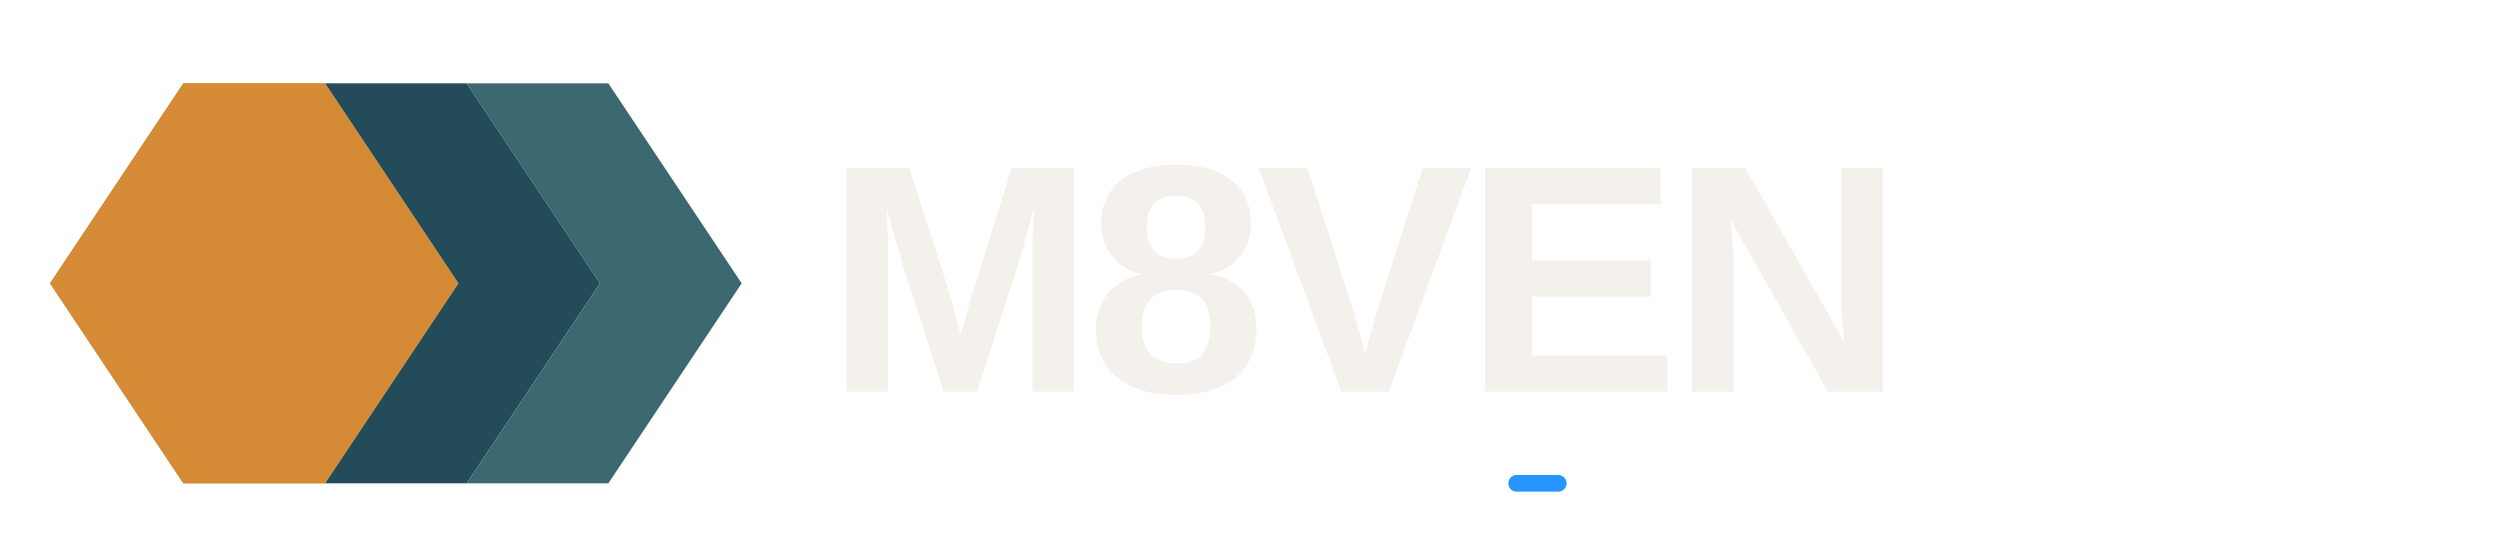
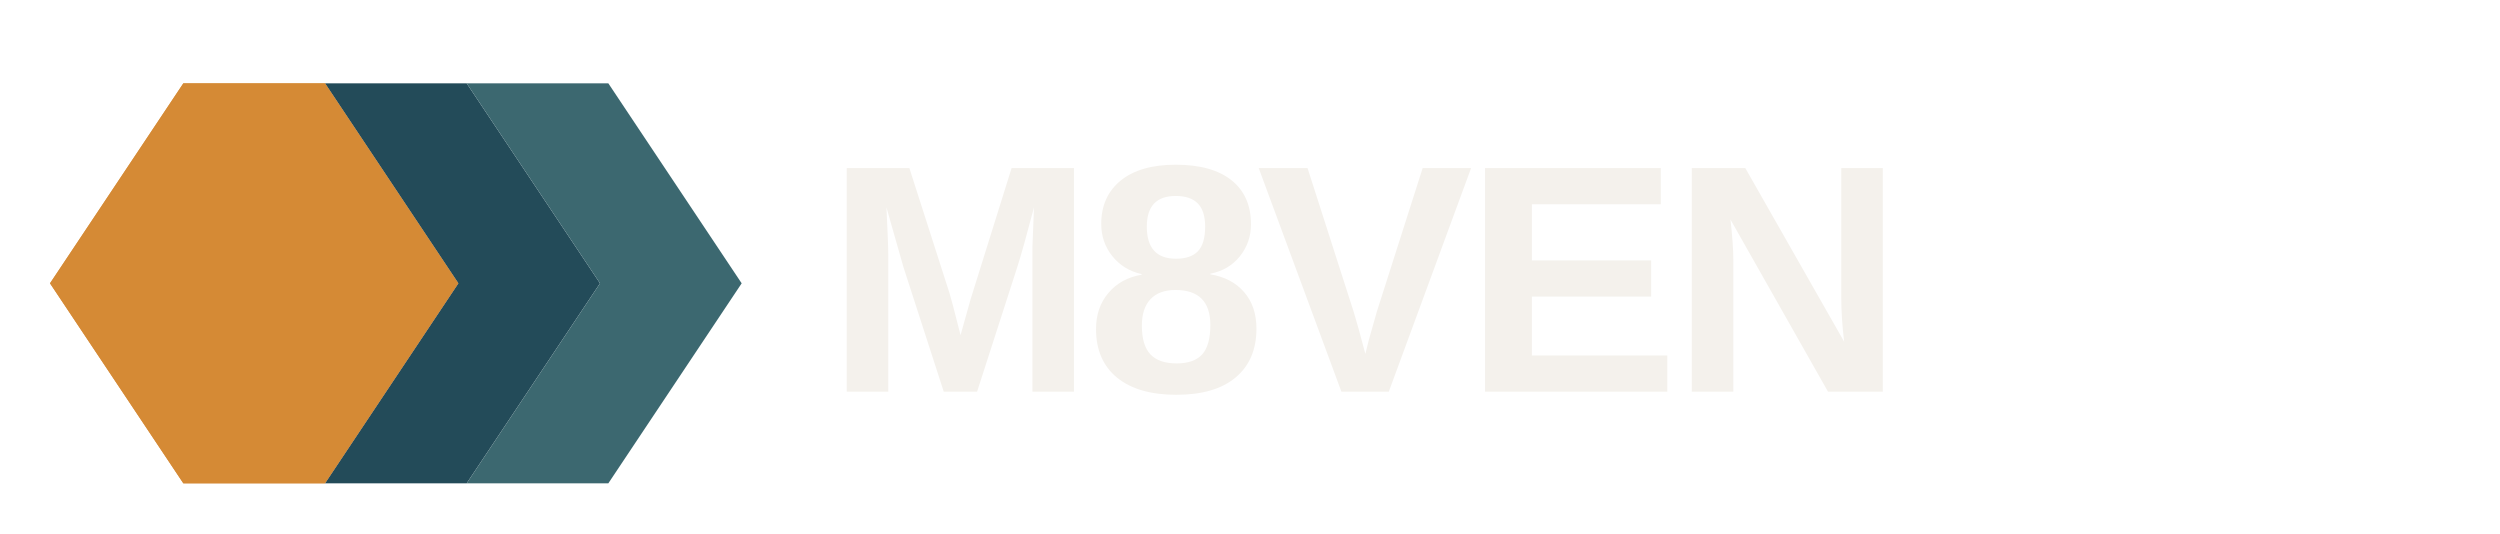
<svg xmlns="http://www.w3.org/2000/svg" width="300" height="64" viewBox="0 0 300 64" role="img" aria-labelledby="title">
  <g transform="translate(4 7)">
    <path d="M18 3 35 3 51 27 35 51 18 51 2 27Z" fill="#D58A35" />
    <path d="M35 3 52 3 68 27 52 51 35 51 51 27Z" fill="#234B59" />
    <path d="M52 3 69 3 85 27 69 51 52 51 68 27Z" fill="#3C6870" />
    <path d="M18 3 35 3 51 27 35 51 18 51 2 27Z" fill="#D58A35" opacity=".88" />
  </g>
  <text x="99" y="47" fill="#F4F1EC" font-family="Arial, Helvetica, sans-serif" font-size="39" font-weight="700" letter-spacing="-1.2">M8VEN</text>
-   <rect x="181" y="57" width="7" height="2" rx="1" fill="#2696FF" />
</svg>
